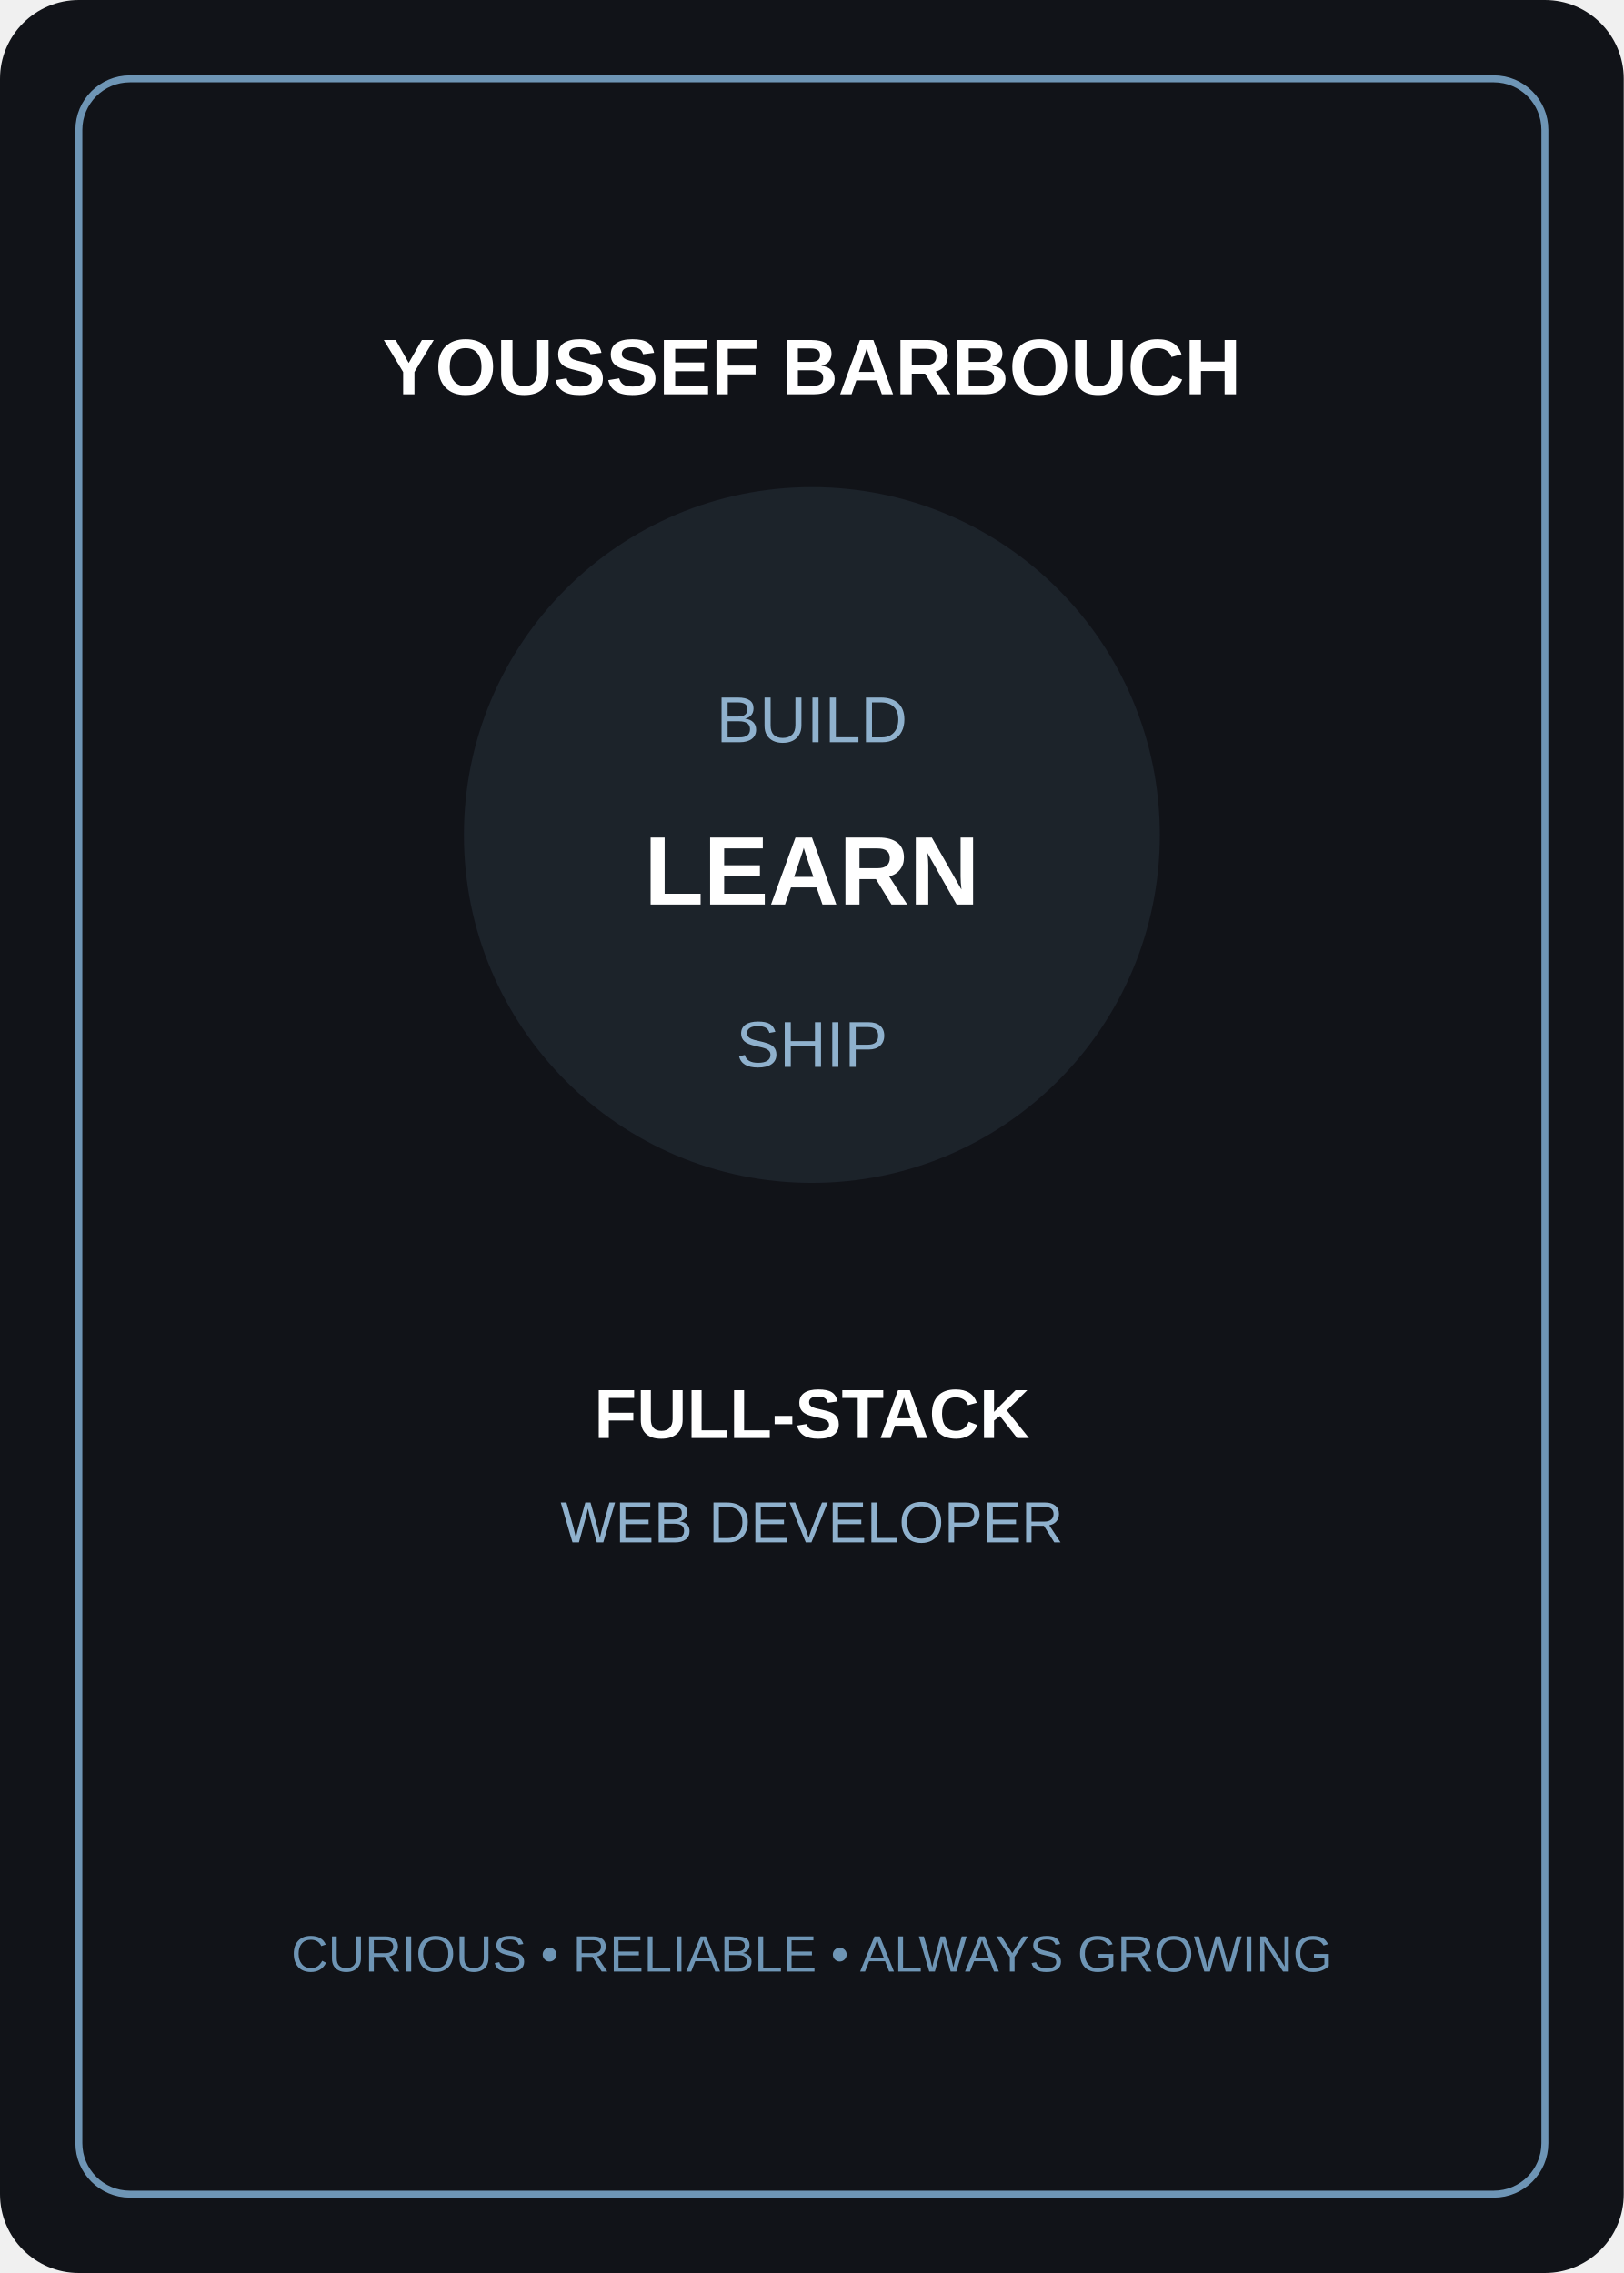
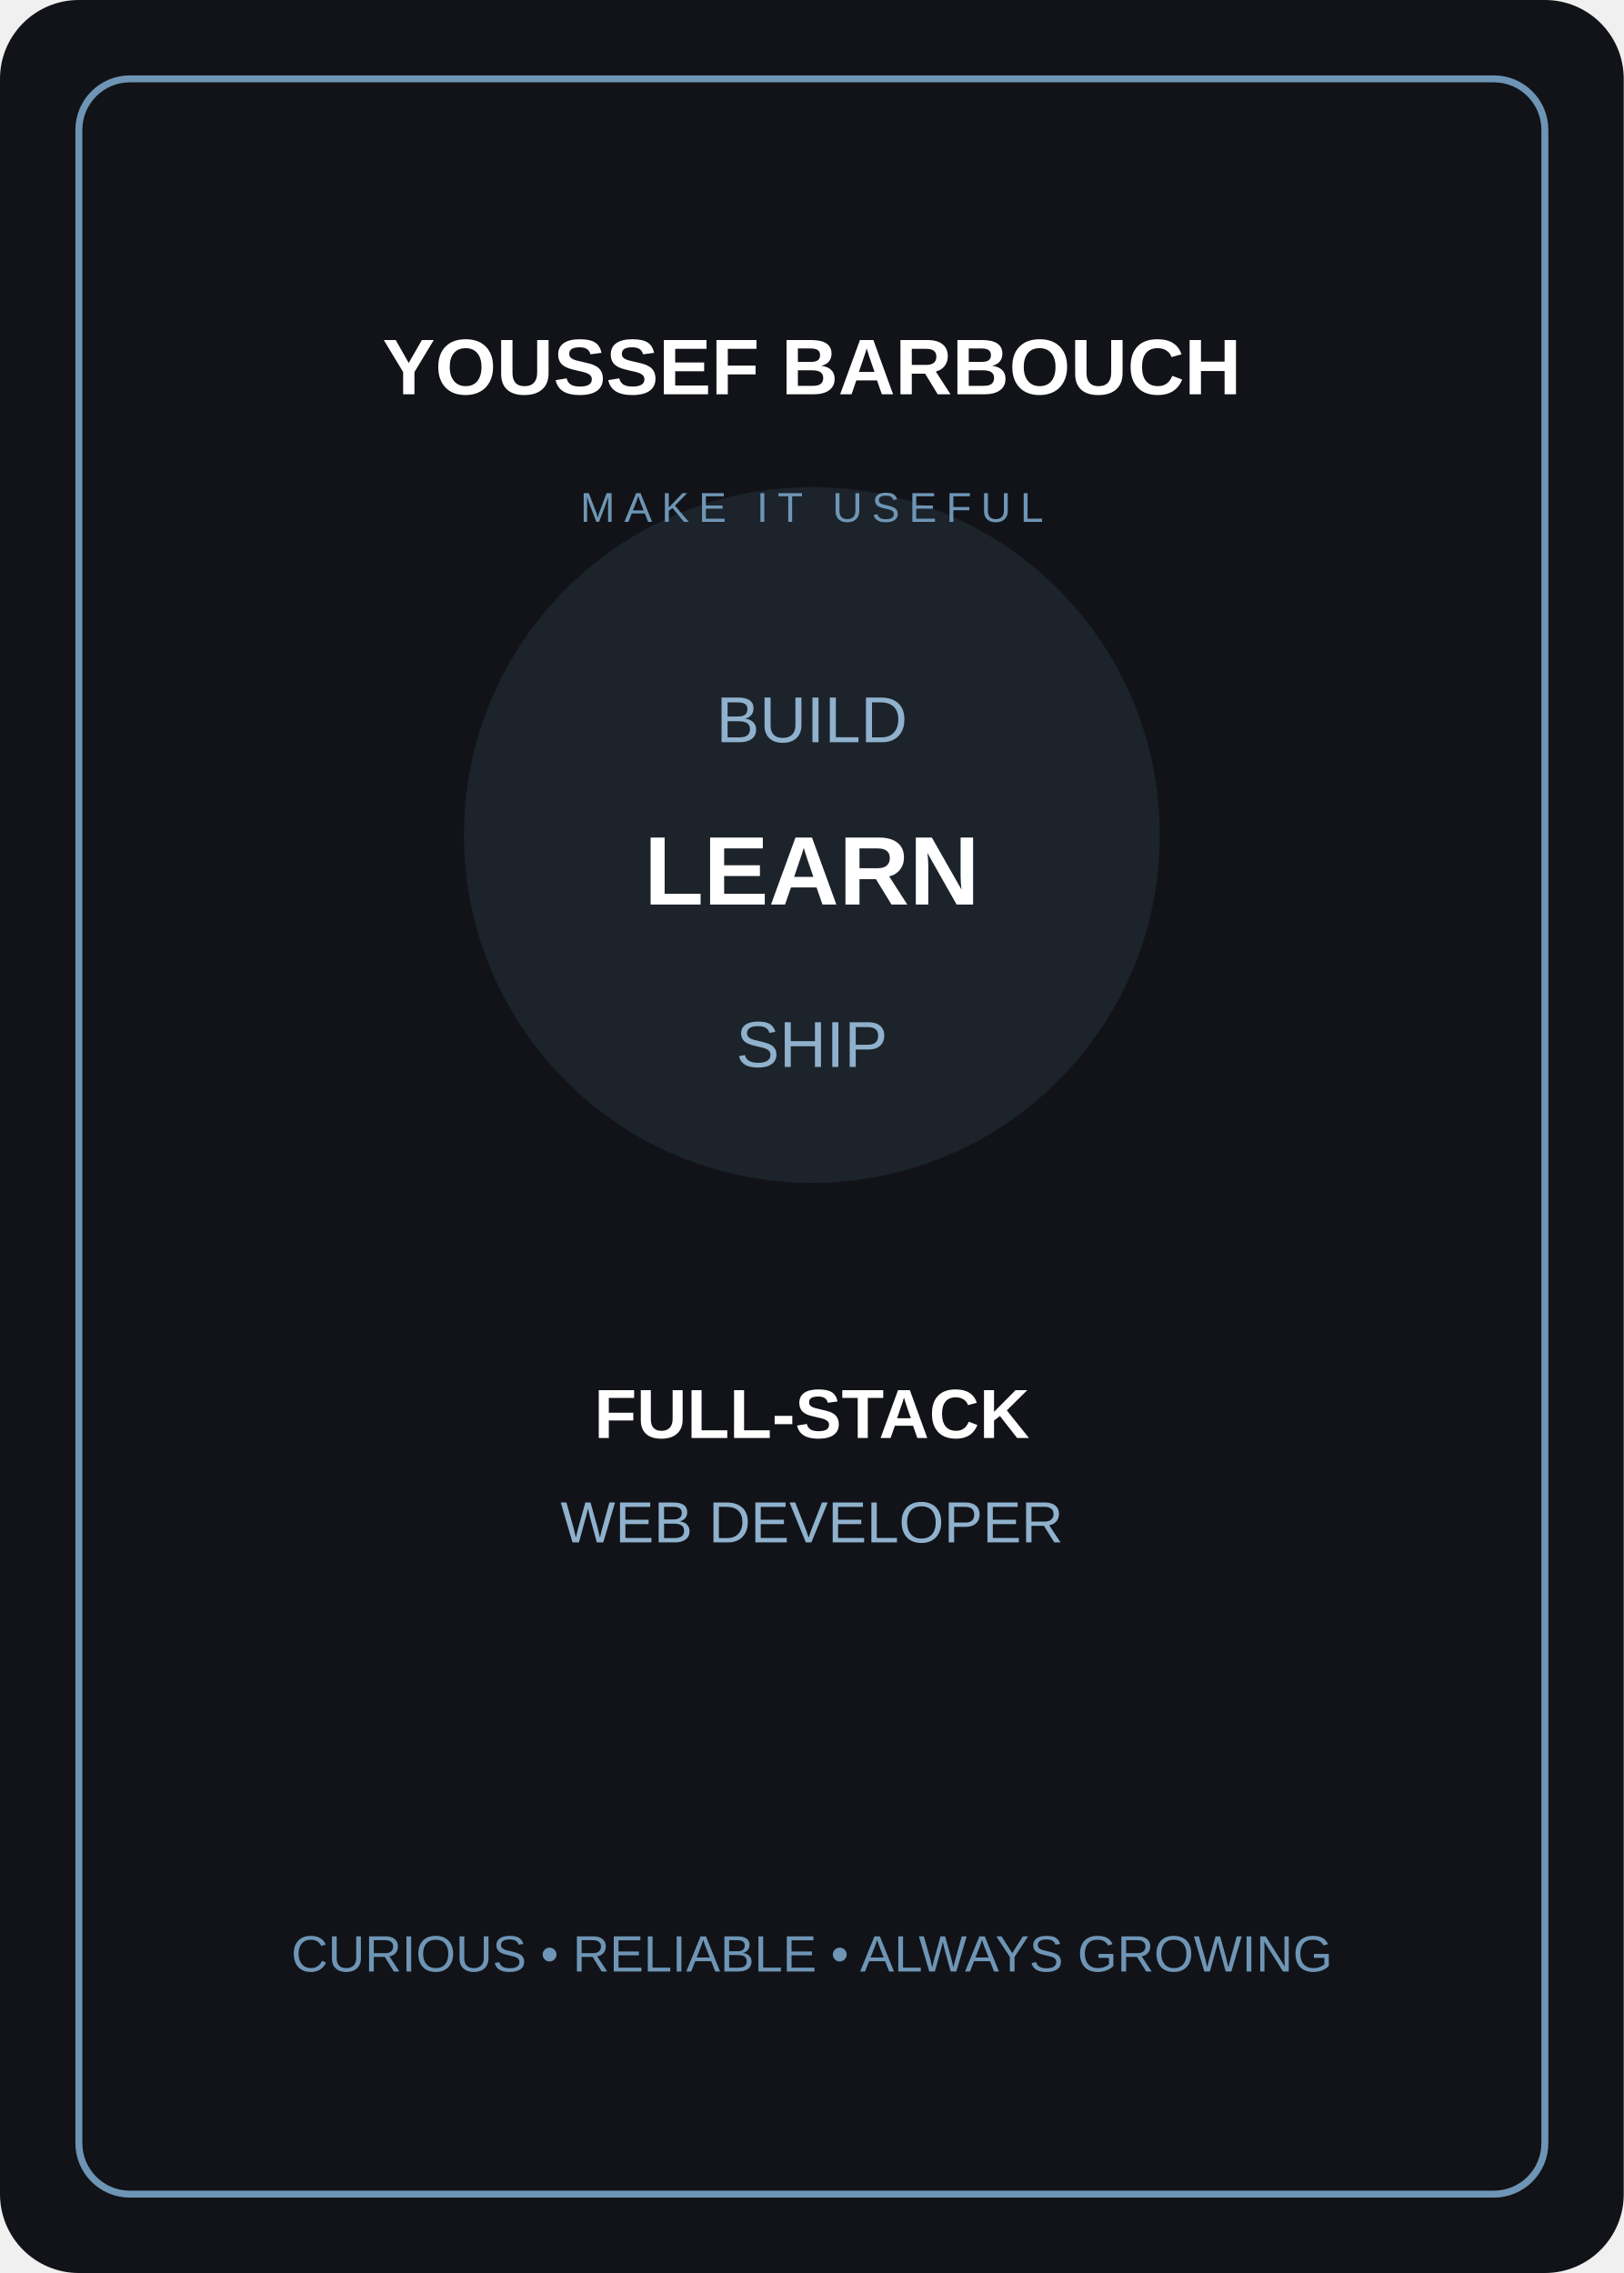
<svg xmlns="http://www.w3.org/2000/svg" width="1400" height="1960" viewBox="0 0 700 980">
  <rect width="700" height="980" rx="34" fill="#111318" />
  <rect x="34" y="34" width="632" height="912" rx="22" fill="none" stroke="#6e95b5" stroke-width="3" />
  <circle cx="350" cy="360" r="150" fill="#6e95b5" opacity=".12">
    <animate attributeName="r" values="130;165;130" dur="4s" repeatCount="indefinite" />
    <animate attributeName="opacity" values=".08;.22;.08" dur="4s" repeatCount="indefinite" />
  </circle>
  <text x="350" y="170" fill="#ffffff" font-family="Arial, sans-serif" font-size="34" font-weight="700" text-anchor="middle">YOUSSEF BARBOUCH</text>
+   <text x="350" y="225" fill="#6e95b5" font-family="Arial, sans-serif" font-size="18" letter-spacing="4" text-anchor="middle">MAKE IT USEFUL</text>
  <text x="350" y="320" fill="#8fb1cd" font-family="Arial, sans-serif" font-size="28" text-anchor="middle">BUILD</text>
  <text x="350" y="390" fill="#ffffff" font-family="Arial, sans-serif" font-size="42" font-weight="700" text-anchor="middle">LEARN</text>
  <text x="350" y="460" fill="#8fb1cd" font-family="Arial, sans-serif" font-size="28" text-anchor="middle">SHIP</text>
  <text x="350" y="620" fill="#ffffff" font-family="Arial, sans-serif" font-size="30" font-weight="700" text-anchor="middle">FULL-STACK</text>
  <text x="350" y="665" fill="#8fb1cd" font-family="Arial, sans-serif" font-size="25" text-anchor="middle">WEB DEVELOPER</text>
  <text x="350" y="850" fill="#6e95b5" font-family="Arial, sans-serif" font-size="22" text-anchor="middle">CURIOUS • RELIABLE • ALWAYS GROWING</text>
</svg>
